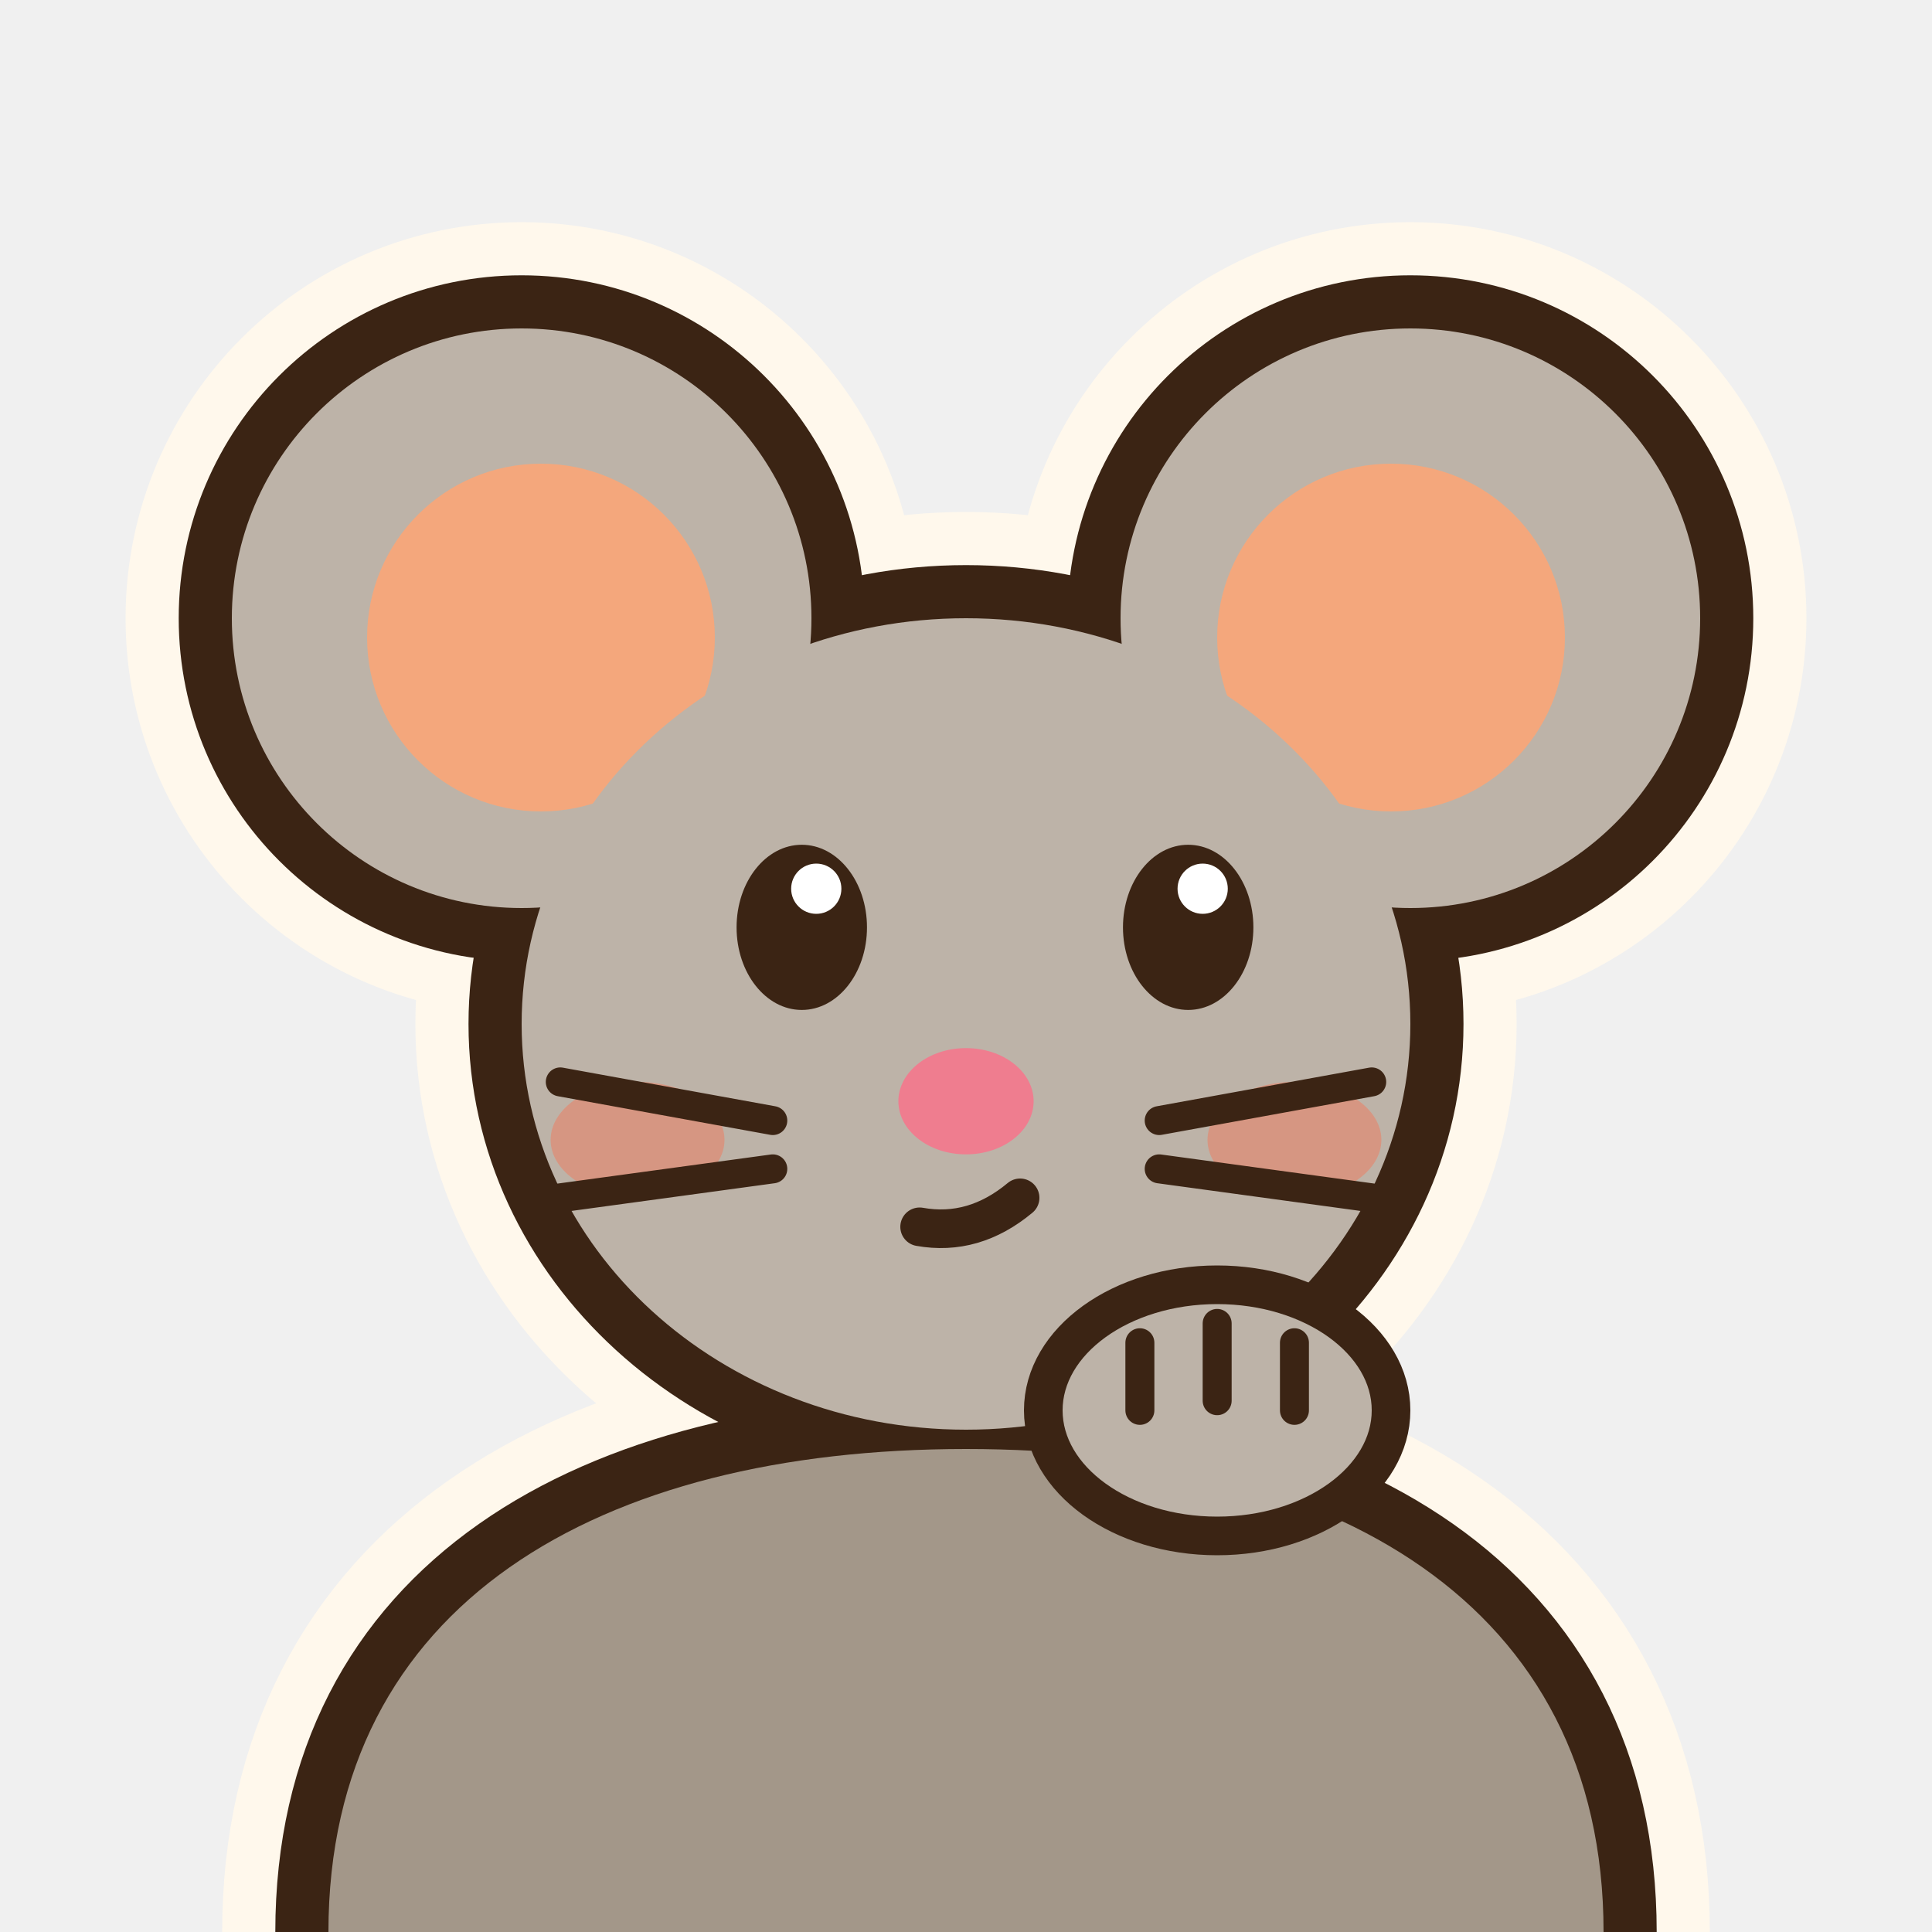
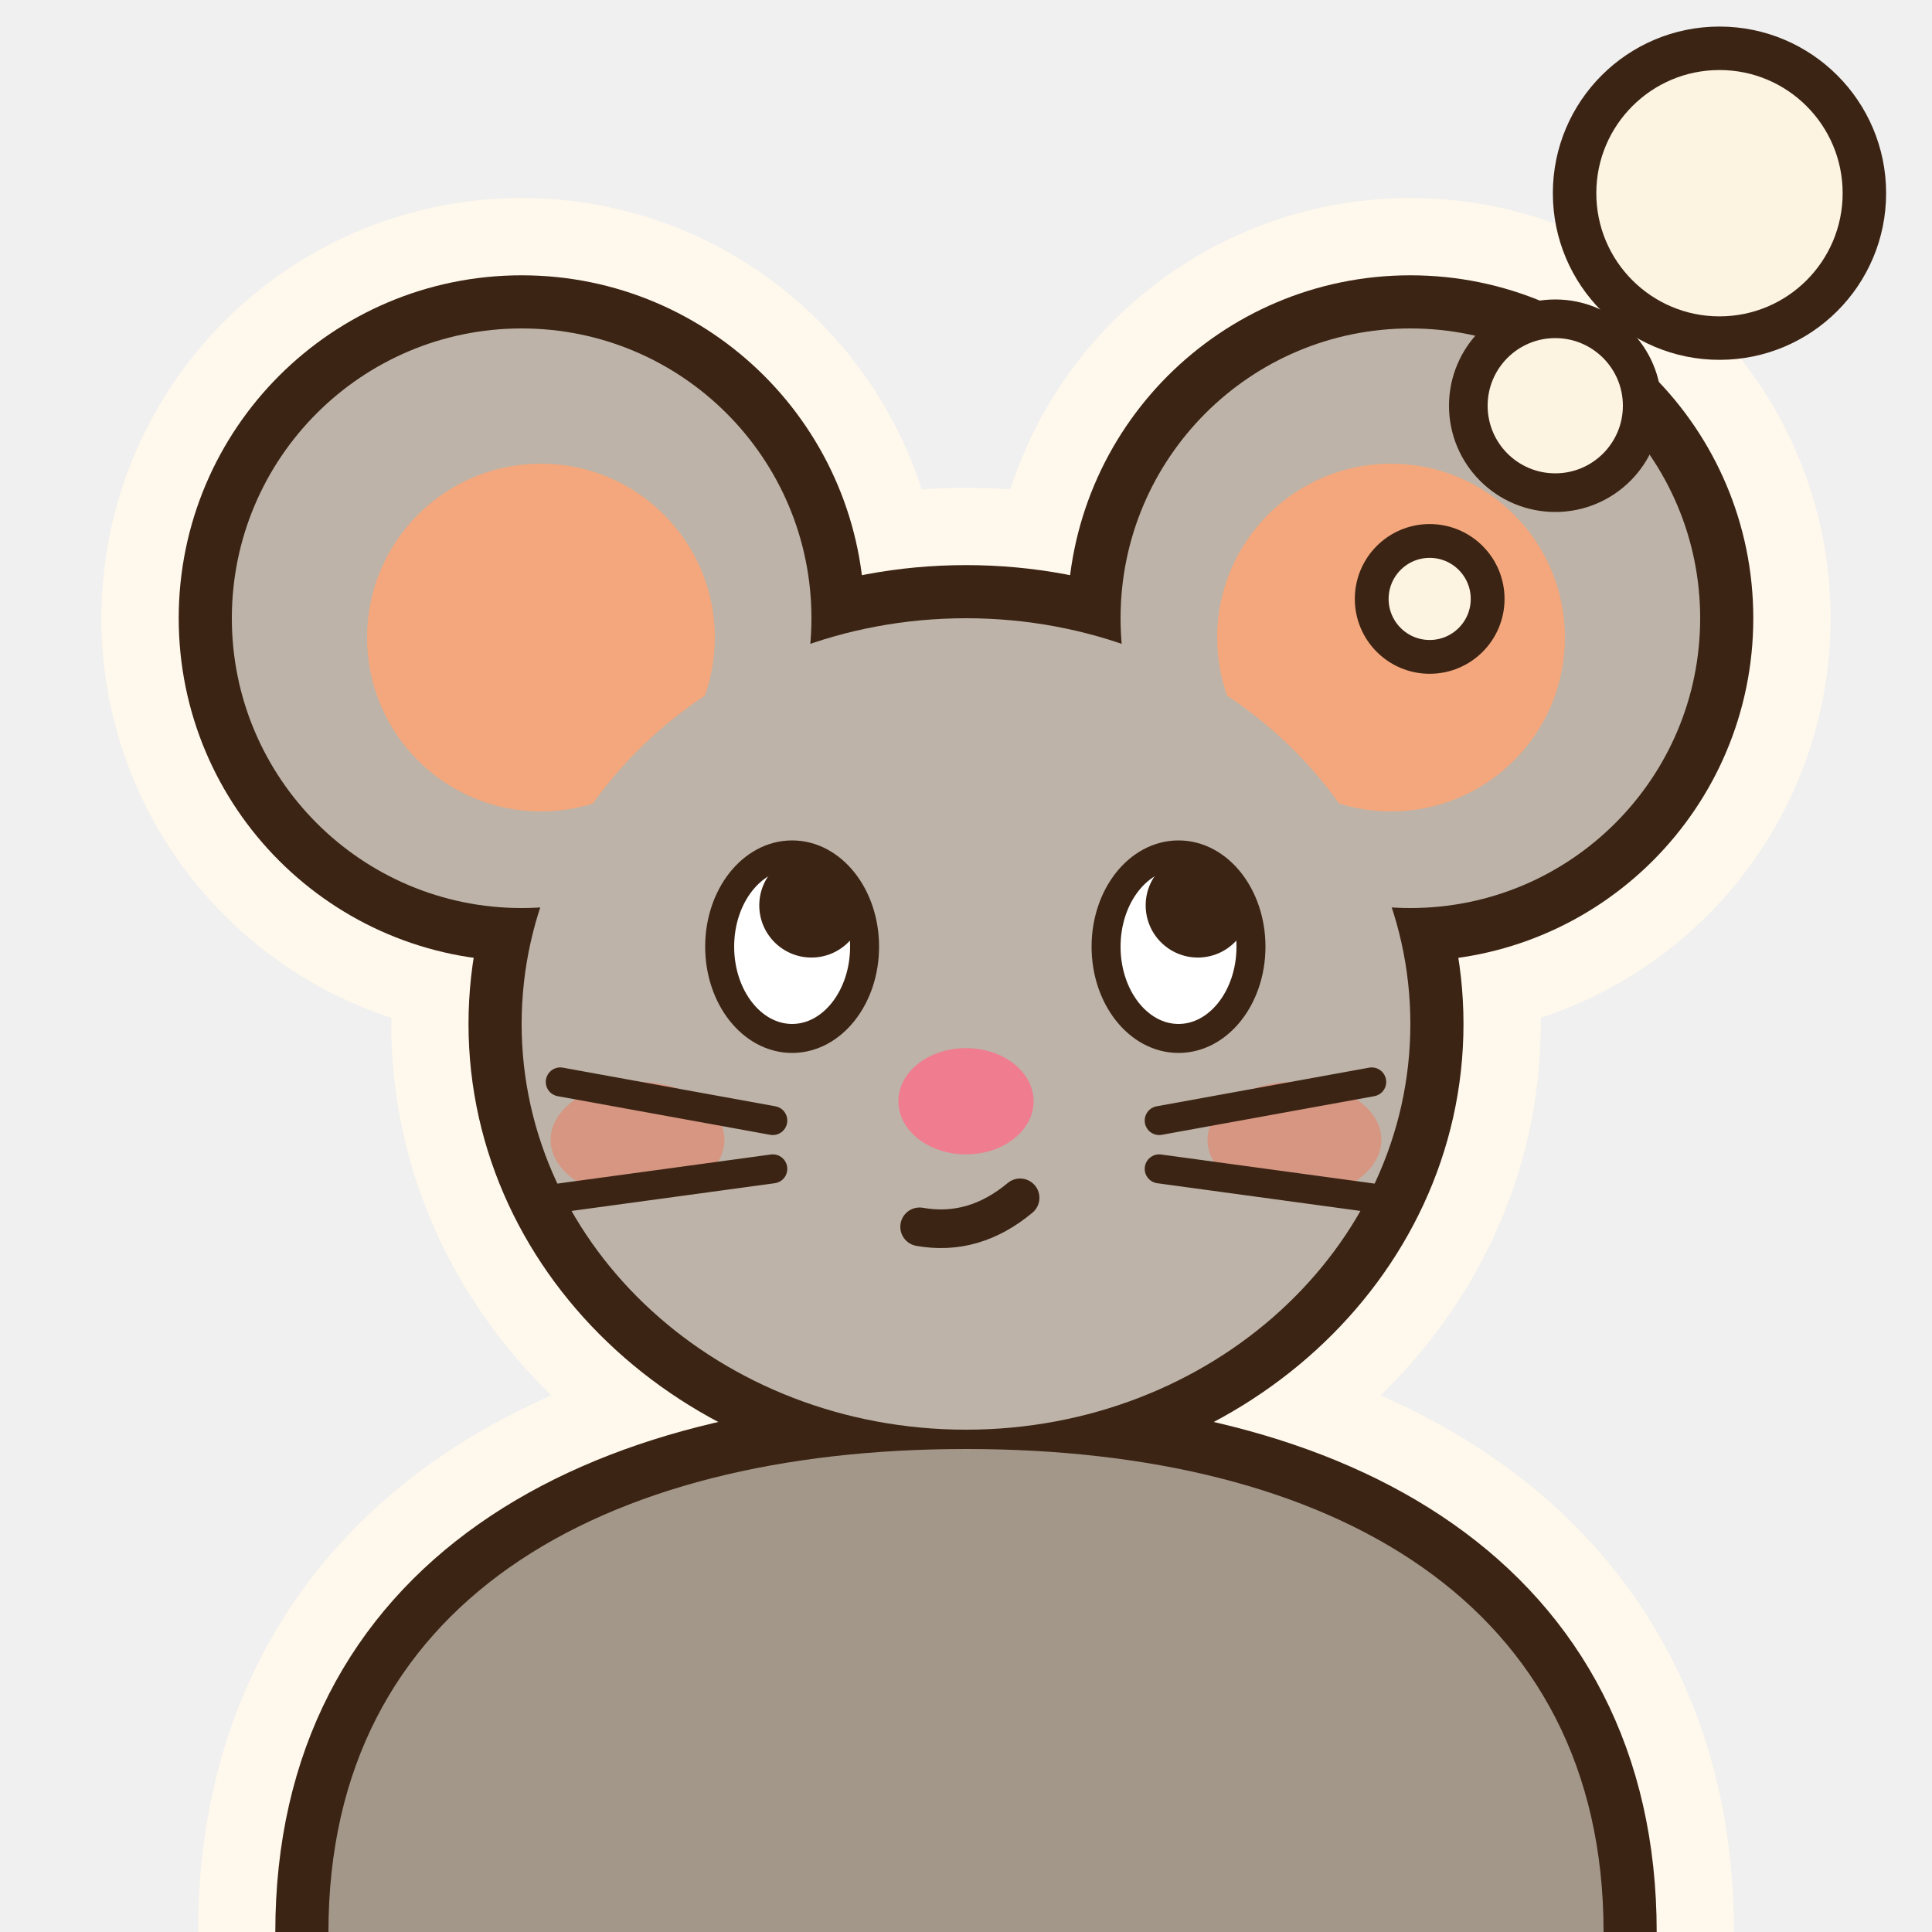
<svg xmlns="http://www.w3.org/2000/svg" viewBox="0 0 200 200">
  <defs>
    <g id="s">
      <path d="M34 200C34 166 62 150 100 150C138 150 166 166 166 200Z" />
      <circle cx="54" cy="64" r="30" />
      <circle cx="146" cy="64" r="30" />
      <circle cx="56" cy="66" r="18" />
      <circle cx="144" cy="66" r="18" />
      <ellipse cx="100" cy="106" rx="46" ry="42" />
    </g>
  </defs>
  <g stroke-linejoin="round" stroke-linecap="round">
-     <use href="#s" fill="#fff8ec" stroke="#fff8ec" stroke-width="22" />
+     <use href="#s" fill="#fff8ec" stroke="#fff8ec" stroke-width="27" />
    <use href="#s" fill="#3b2414" stroke="#3b2414" stroke-width="11" />
    <path d="M34 200C34 166 62 150 100 150C138 150 166 166 166 200Z" fill="#a39789" />
    <circle cx="54" cy="64" r="30" fill="#bdb3a8" />
    <circle cx="146" cy="64" r="30" fill="#bdb3a8" />
    <circle cx="56" cy="66" r="18" fill="#f4a77c" />
    <circle cx="144" cy="66" r="18" fill="#f4a77c" />
    <ellipse cx="100" cy="106" rx="46" ry="42" fill="#bdb3a8" />
-     <ellipse cx="83" cy="96" rx="6.75" ry="8.55" fill="#3b2414" />
-     <circle cx="84.5" cy="92" r="2.6" fill="#fff" />
-     <ellipse cx="123" cy="96" rx="6.75" ry="8.55" fill="#3b2414" />
-     <circle cx="124.5" cy="92" r="2.6" fill="#fff" />
+     <ellipse cx="82" cy="98" rx="7.5" ry="9.5" fill="#fff" stroke="#3b2414" stroke-width="3" />
+     <circle cx="84" cy="93.725" r="5.4" fill="#3b2414" />
+     <ellipse cx="122" cy="98" rx="7.5" ry="9.5" fill="#fff" stroke="#3b2414" stroke-width="3" />
+     <circle cx="124" cy="93.725" r="5.4" fill="#3b2414" />
    <ellipse cx="66" cy="118" rx="9" ry="6" fill="#f07a5c" opacity=".5" />
    <ellipse cx="134" cy="118" rx="9" ry="6" fill="#f07a5c" opacity=".5" />
    <ellipse cx="100" cy="114" rx="7" ry="5.5" fill="#ef7d8f" />
    <path d="M80 116L58 112M80 121L58 124M120 116L142 112M120 121L142 124" fill="none" stroke="#3b2414" stroke-width="3" />
    <path d="M95.2 127Q100.8 128 105.6 124" fill="none" stroke="#3b2414" stroke-width="4" />
-     <ellipse cx="126" cy="146" rx="18" ry="13" fill="#bdb3a8" stroke="#3b2414" stroke-width="4" />
-     <path d="M118 139V146M126 137V145M134 139V146" fill="none" stroke="#3b2414" stroke-width="3" />
+     <circle cx="148" cy="62" r="6" fill="#fdf3e1" stroke="#3b2414" stroke-width="3.5" />
+     <circle cx="161" cy="42" r="9" fill="#fdf3e1" stroke="#3b2414" stroke-width="4" />
+     <circle cx="178" cy="20" r="15" fill="#fdf3e1" stroke="#3b2414" stroke-width="4.5" />
  </g>
</svg>
